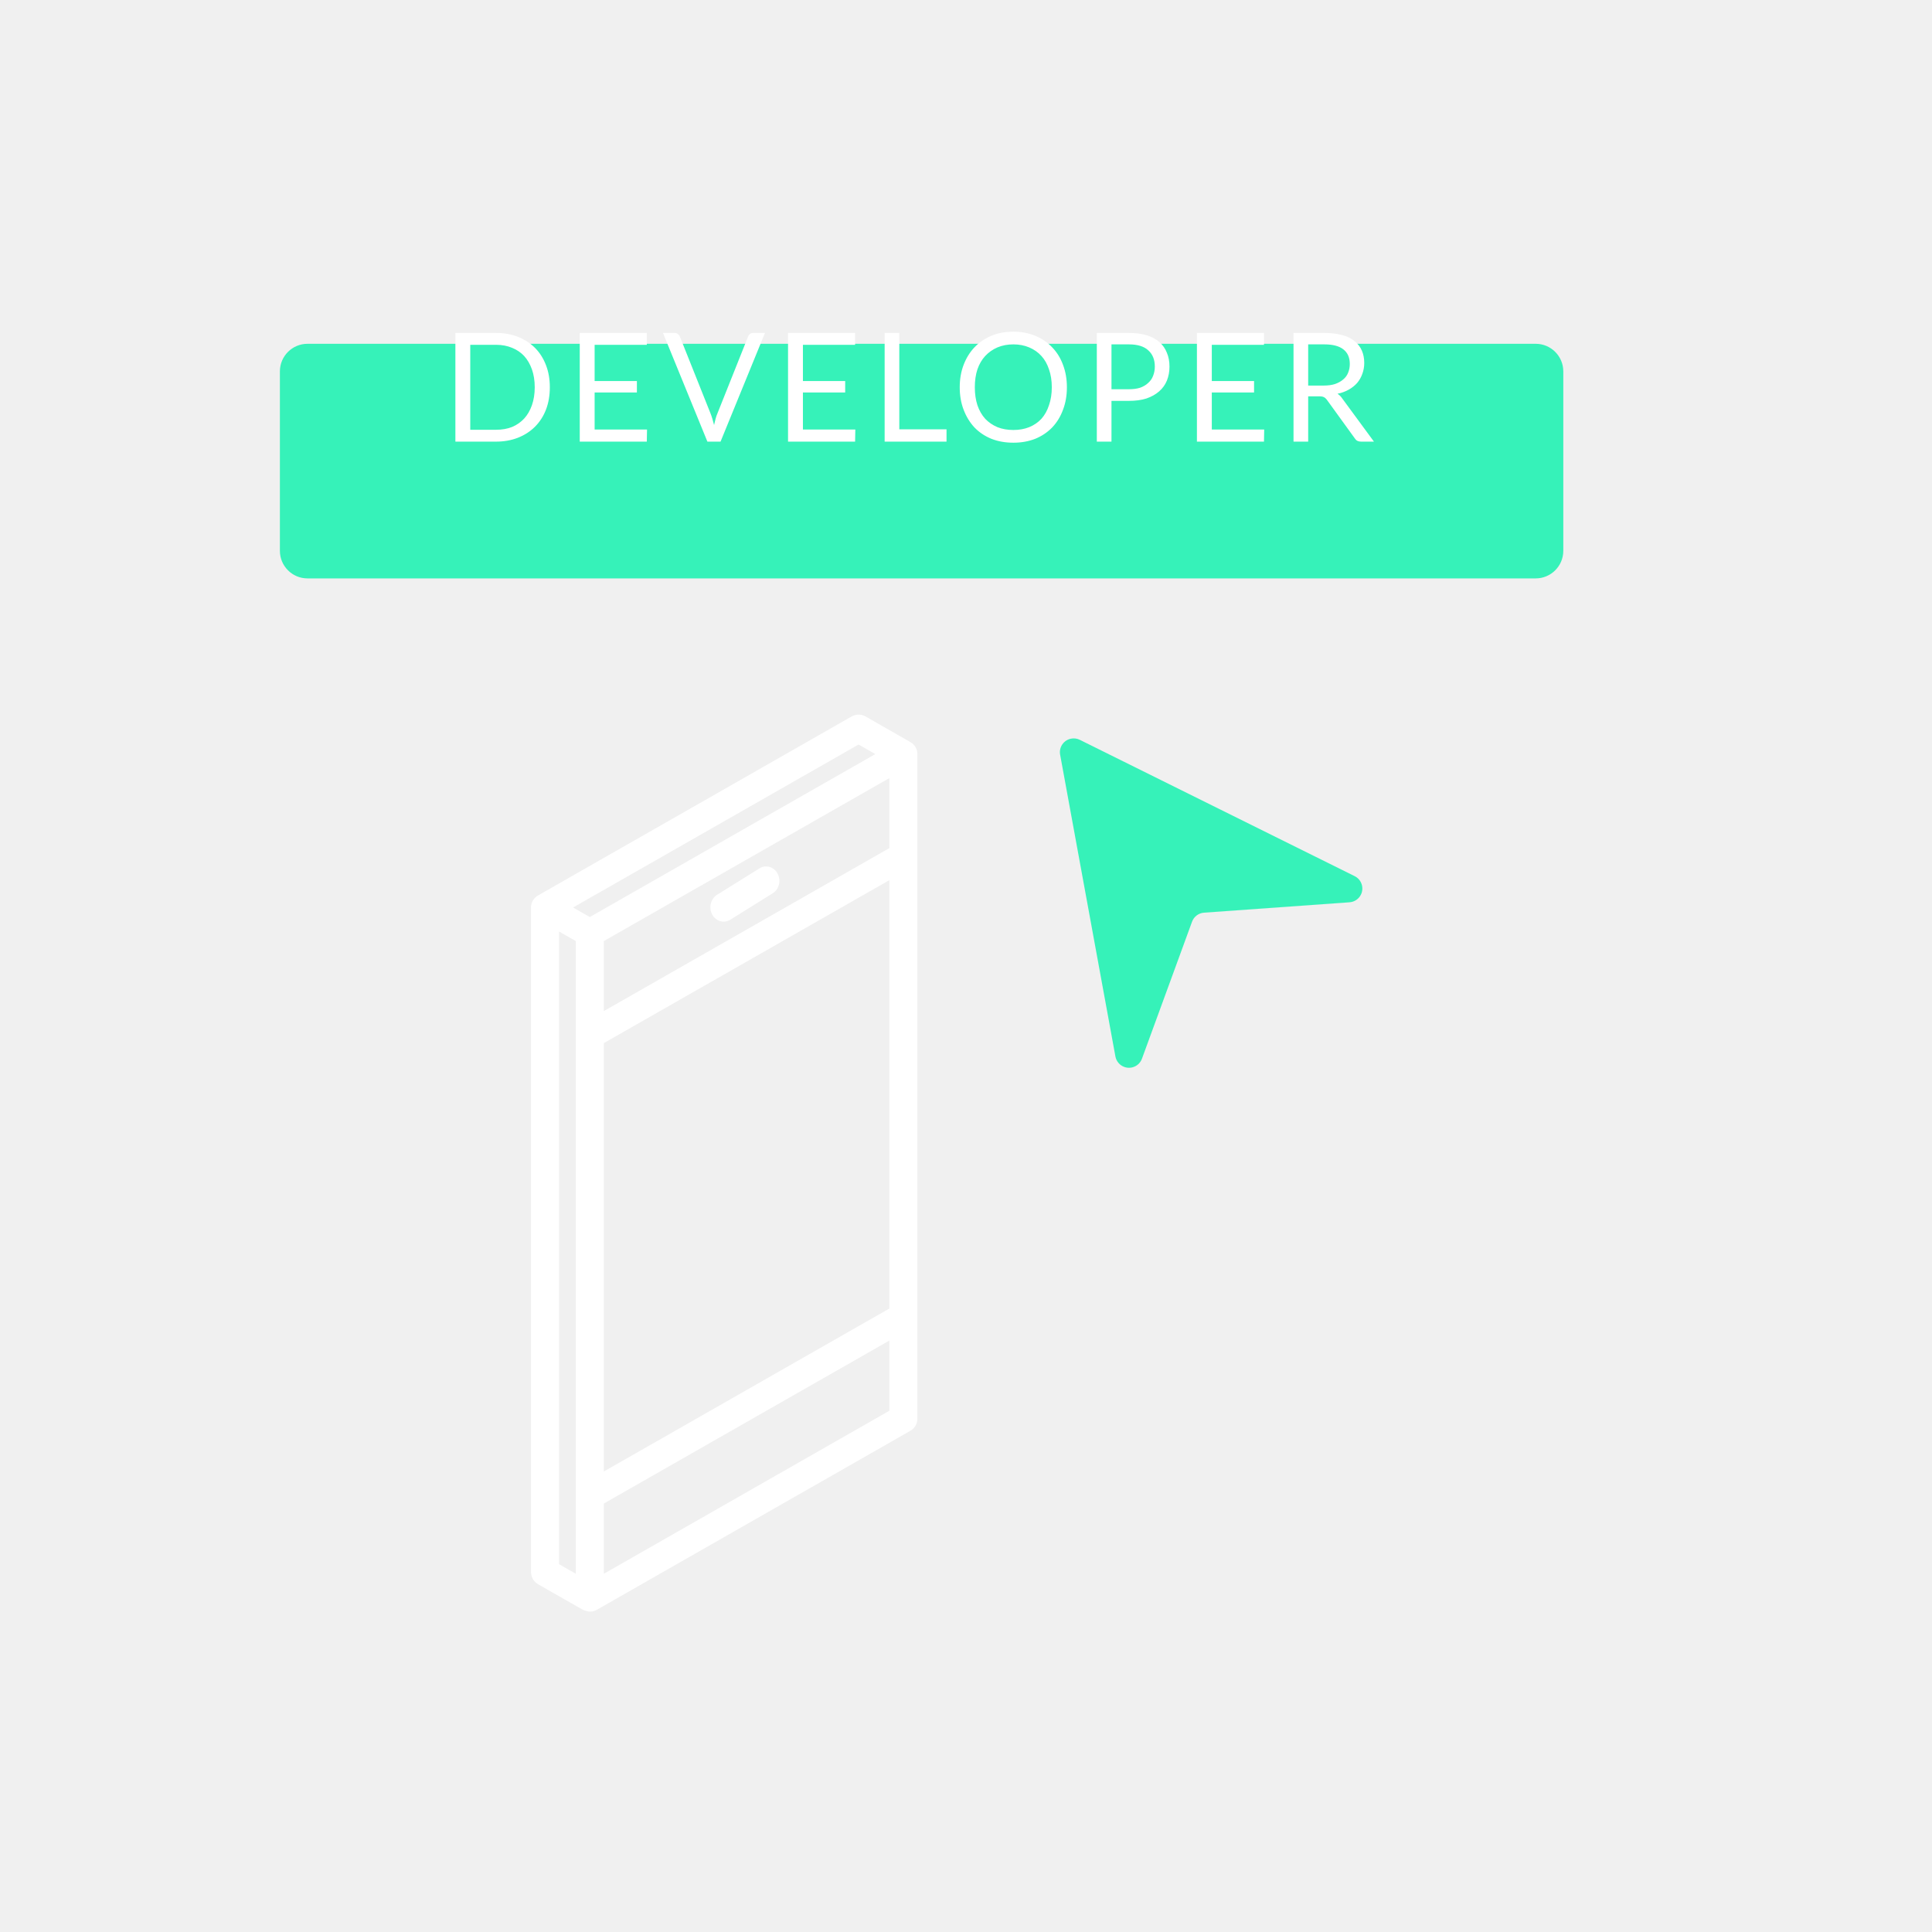
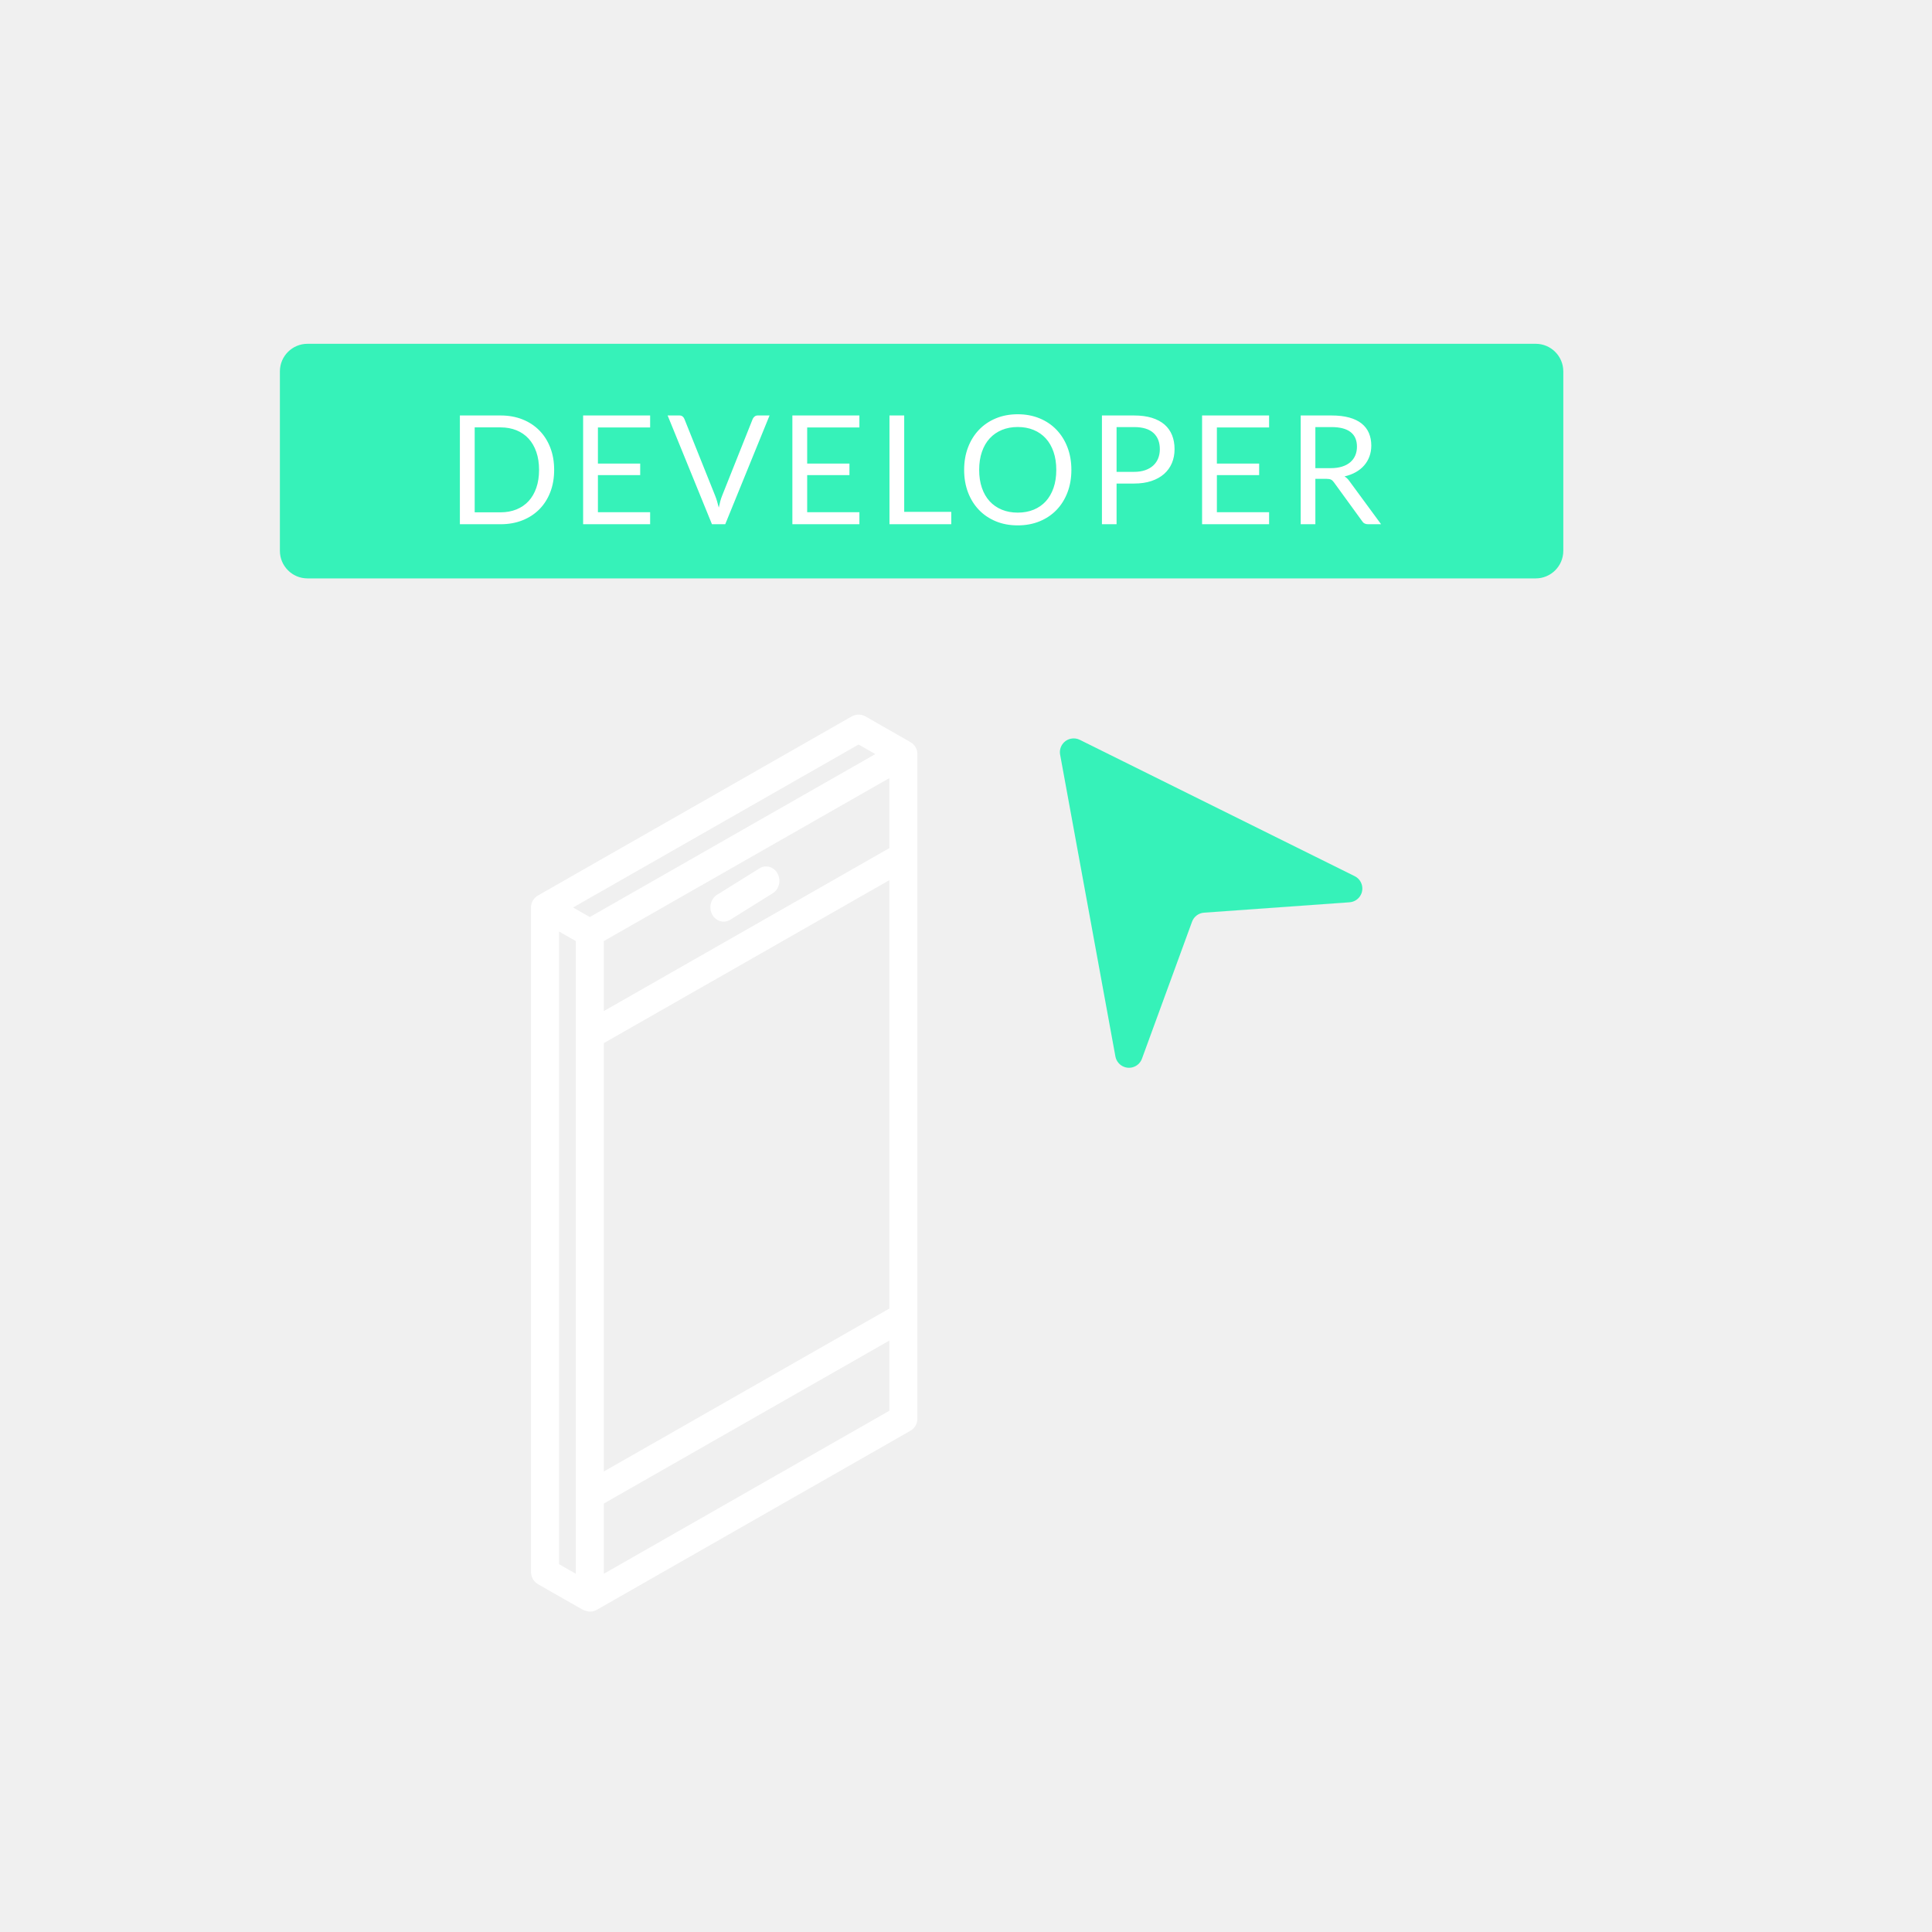
<svg xmlns="http://www.w3.org/2000/svg" xmlns:xlink="http://www.w3.org/1999/xlink" width="140px" height="140px" viewBox="0 0 140 140" version="1.1">
  <defs>
    <rect id="path-1" x="0" y="0" width="140" height="140" />
  </defs>
  <g id="Asset-Artboard-Page" stroke="none" stroke-width="1" fill="none" fill-rule="evenodd">
    <g id="element/developer/header">
      <g>
        <mask id="mask-2" fill="white">
          <use xlink:href="#path-1" />
        </mask>
        <g id="Mask" />
        <g id="Group" mask="url(#mask-2)">
          <g transform="translate(11, -21)">
            <g id="015-cellphone" transform="translate(41.11997, 105.285) scale(-1, 1) translate(-41.11997, -105.285) translate(26.61997, 72.78499)">
              <path d="M27.635,13.105 L4.911,0.135 C4.596,-0.045 4.208,-0.045 3.893,0.135 L0.651,1.989 L0.651,1.989 L0.651,1.989 C0.336,2.169 0.143,2.5 0.143,2.859 L0.143,51.025 C0.143,51.384 0.337,51.716 0.651,51.895 L23.369,64.865 C23.526,64.955 23.702,65 23.878,65 C24.053,65 24.386,64.865 24.386,64.865 L24.386,64.865 L27.632,63.013 C27.946,62.833 28.14,62.501 28.14,62.142 L28.143,13.975 C28.143,13.616 27.949,13.284 27.635,13.105 Z M4.403,2.166 L25.093,13.975 L23.881,14.667 L3.192,2.859 L4.403,2.166 Z M22.864,21.482 L2.176,9.674 L2.176,4.6 L22.864,16.408 L22.864,21.482 Z M2.176,11.995 L22.863,23.803 L22.862,54.844 L2.176,43.037 L2.176,11.995 Z M2.176,50.445 L2.176,45.358 L22.861,57.165 L22.861,62.254 L2.176,50.445 Z M24.894,62.254 L24.897,16.408 L26.11,15.716 L26.107,61.562 L24.894,62.254 Z" id="Shape" fill="#FFFFFF" fill-rule="nonzero" />
              <path d="M10.625,12.944 L13.699,14.861 C13.851,14.955 14.016,15 14.179,15 C14.512,15 14.836,14.813 15.014,14.478 C15.28,13.98 15.121,13.343 14.661,13.056 L11.587,11.139 C11.126,10.852 10.537,11.023 10.272,11.521 C10.006,12.02 10.164,12.657 10.625,12.944 Z" id="Path" fill="#FFFFFF" fill-rule="nonzero" />
            </g>
            <g id="Group-22" transform="translate(59.59386, 59.29183) rotate(-37) translate(-59.59386, -59.29183) translate(17.09386, 18.29183)">
              <rect id="Rectangle" fill="#36F2B9" transform="translate(42.39249, 34.80998) rotate(-323) translate(-42.39249, -34.80998) " x="-4.108" y="26.31" width="93" height="17" rx="2" />
              <path d="M39.394,57.842 L49.355,77.717 C49.602,78.211 49.402,78.811 48.909,79.059 C48.592,79.218 48.215,79.197 47.917,79.004 L39.043,73.26 C38.713,73.046 38.287,73.046 37.957,73.26 L29.083,79.004 C28.619,79.305 28,79.172 27.7,78.708 C27.507,78.411 27.487,78.034 27.645,77.717 L37.606,57.842 C37.853,57.348 38.454,57.148 38.948,57.396 C39.141,57.492 39.297,57.649 39.394,57.842 Z" id="Rectangle" fill="#36F2B9" />
-               <text id="DEVELOPER" transform="translate(42.11429, 34.70933) rotate(37) translate(-42.11429, -34.70933) " font-family="Lato-Regular, Lato" font-size="11" font-weight="normal" line-spacing="25" letter-spacing="0.646" fill="#FFFFFF">
-                 <tspan x="7.614" y="33.209">DEVELOPER</tspan>
-               </text>
+               <path d="M11.519,39.209 C12.099,39.209 12.627,39.115 13.103,38.926 C13.58,38.737 13.989,38.47 14.33,38.126 C14.671,37.781 14.935,37.367 15.122,36.883 C15.309,36.399 15.402,35.862 15.402,35.271 C15.402,34.681 15.309,34.144 15.122,33.66 C14.935,33.176 14.671,32.761 14.33,32.414 C13.989,32.068 13.58,31.8 13.103,31.611 C12.627,31.422 12.099,31.328 11.519,31.328 L11.519,31.328 L8.571,31.328 L8.571,39.209 L11.519,39.209 Z M11.519,38.346 L9.644,38.346 L9.644,32.191 L11.519,32.191 C11.941,32.191 12.324,32.261 12.669,32.4 C13.013,32.54 13.307,32.741 13.549,33.005 C13.791,33.269 13.978,33.592 14.11,33.973 C14.242,34.355 14.308,34.787 14.308,35.271 C14.308,35.755 14.242,36.188 14.11,36.569 C13.978,36.951 13.791,37.272 13.549,37.535 C13.307,37.797 13.013,37.997 12.669,38.137 C12.324,38.276 11.941,38.346 11.519,38.346 L11.519,38.346 Z M22.357,39.209 L22.357,38.34 L18.573,38.34 L18.573,35.651 L21.637,35.651 L21.637,34.815 L18.573,34.815 L18.573,32.197 L22.357,32.197 L22.357,31.328 L17.501,31.328 L17.501,39.209 L22.357,39.209 Z M27.799,39.209 L31.011,31.328 L30.153,31.328 C30.062,31.328 29.985,31.354 29.922,31.408 C29.86,31.461 29.816,31.518 29.79,31.581 L29.79,31.581 L27.574,37.141 C27.522,37.266 27.478,37.402 27.439,37.548 C27.401,37.695 27.365,37.847 27.332,38.005 C27.291,37.847 27.25,37.695 27.208,37.548 C27.166,37.402 27.119,37.266 27.068,37.141 L27.068,37.141 L24.84,31.581 C24.811,31.507 24.767,31.447 24.708,31.399 C24.65,31.352 24.573,31.328 24.477,31.328 L24.477,31.328 L23.625,31.328 L26.837,39.209 L27.799,39.209 Z M37.521,39.209 L37.521,38.34 L33.737,38.34 L33.737,35.651 L36.8,35.651 L36.8,34.815 L33.737,34.815 L33.737,32.197 L37.521,32.197 L37.521,31.328 L32.664,31.328 L32.664,39.209 L37.521,39.209 Z M44.178,39.209 L44.178,38.313 L40.768,38.313 L40.768,31.328 L39.701,31.328 L39.701,39.209 L44.178,39.209 Z M48.994,39.292 C49.573,39.292 50.102,39.194 50.58,38.998 C51.059,38.801 51.469,38.525 51.81,38.17 C52.151,37.814 52.415,37.39 52.602,36.897 C52.789,36.403 52.882,35.862 52.882,35.271 C52.882,34.681 52.789,34.139 52.602,33.646 C52.415,33.153 52.151,32.728 51.81,32.37 C51.469,32.013 51.059,31.735 50.58,31.537 C50.102,31.339 49.573,31.24 48.994,31.24 C48.414,31.24 47.886,31.339 47.41,31.537 C46.933,31.735 46.524,32.013 46.183,32.37 C45.842,32.728 45.578,33.153 45.391,33.646 C45.204,34.139 45.111,34.681 45.111,35.271 C45.111,35.862 45.204,36.403 45.391,36.897 C45.578,37.39 45.842,37.814 46.183,38.17 C46.524,38.525 46.933,38.801 47.41,38.998 C47.886,39.194 48.414,39.292 48.994,39.292 Z M48.994,38.368 C48.572,38.368 48.189,38.297 47.844,38.156 C47.499,38.015 47.205,37.811 46.961,37.546 C46.717,37.28 46.53,36.955 46.398,36.572 C46.266,36.189 46.2,35.755 46.2,35.271 C46.2,34.787 46.266,34.353 46.398,33.968 C46.53,33.583 46.717,33.257 46.961,32.992 C47.205,32.726 47.499,32.521 47.844,32.378 C48.189,32.235 48.572,32.164 48.994,32.164 C49.419,32.164 49.804,32.235 50.149,32.378 C50.493,32.521 50.787,32.726 51.029,32.992 C51.271,33.257 51.458,33.583 51.59,33.968 C51.722,34.353 51.788,34.787 51.788,35.271 C51.788,35.755 51.722,36.189 51.59,36.572 C51.458,36.955 51.271,37.28 51.029,37.546 C50.787,37.811 50.493,38.015 50.149,38.156 C49.804,38.297 49.419,38.368 48.994,38.368 Z M56.157,39.209 L56.157,36.261 L57.422,36.261 C57.895,36.261 58.315,36.2 58.682,36.077 C59.048,35.954 59.356,35.783 59.603,35.563 C59.851,35.343 60.038,35.081 60.167,34.776 C60.295,34.472 60.359,34.136 60.359,33.77 C60.359,33.399 60.3,33.064 60.181,32.763 C60.061,32.463 59.881,32.206 59.639,31.993 C59.397,31.781 59.092,31.617 58.723,31.501 C58.355,31.386 57.921,31.328 57.422,31.328 L57.422,31.328 L55.096,31.328 L55.096,39.209 L56.157,39.209 Z M57.422,35.414 L56.157,35.414 L56.157,32.169 L57.422,32.169 C58.049,32.169 58.518,32.31 58.828,32.593 C59.137,32.875 59.292,33.267 59.292,33.77 C59.292,34.012 59.252,34.234 59.171,34.435 C59.091,34.637 58.971,34.81 58.814,34.955 C58.656,35.1 58.461,35.213 58.228,35.293 C57.995,35.374 57.727,35.414 57.422,35.414 L57.422,35.414 Z M67.21,39.209 L67.21,38.34 L63.426,38.34 L63.426,35.651 L66.489,35.651 L66.489,34.815 L63.426,34.815 L63.426,32.197 L67.21,32.197 L67.21,31.328 L62.353,31.328 L62.353,39.209 L67.21,39.209 Z M70.562,39.209 L70.562,35.92 L71.37,35.92 C71.517,35.92 71.627,35.94 71.7,35.978 C71.774,36.017 71.841,36.08 71.904,36.168 L71.904,36.168 L73.95,38.984 C74.041,39.134 74.184,39.209 74.379,39.209 L74.379,39.209 L75.325,39.209 L73.026,36.08 C72.923,35.933 72.806,35.821 72.674,35.744 C72.978,35.675 73.25,35.572 73.491,35.436 C73.731,35.301 73.934,35.137 74.101,34.944 C74.268,34.752 74.395,34.534 74.483,34.292 C74.571,34.05 74.615,33.79 74.615,33.511 C74.615,33.178 74.558,32.876 74.445,32.607 C74.331,32.337 74.156,32.107 73.92,31.916 C73.683,31.726 73.383,31.58 73.02,31.479 C72.657,31.378 72.226,31.328 71.728,31.328 L71.728,31.328 L69.5,31.328 L69.5,39.209 L70.562,39.209 Z M71.678,35.145 L70.562,35.145 L70.562,32.169 L71.728,32.169 C72.34,32.169 72.801,32.288 73.111,32.527 C73.421,32.765 73.576,33.119 73.576,33.588 C73.576,33.819 73.535,34.03 73.455,34.221 C73.374,34.411 73.254,34.576 73.095,34.713 C72.935,34.851 72.737,34.957 72.501,35.032 C72.264,35.107 71.99,35.145 71.678,35.145 L71.678,35.145 Z" id="DEVELOPER" fill="#FFFFFF" fill-rule="nonzero" transform="translate(41.94805, 35.26583) rotate(37) translate(-41.94805, -35.26583) " />
            </g>
          </g>
        </g>
      </g>
    </g>
  </g>
</svg>
